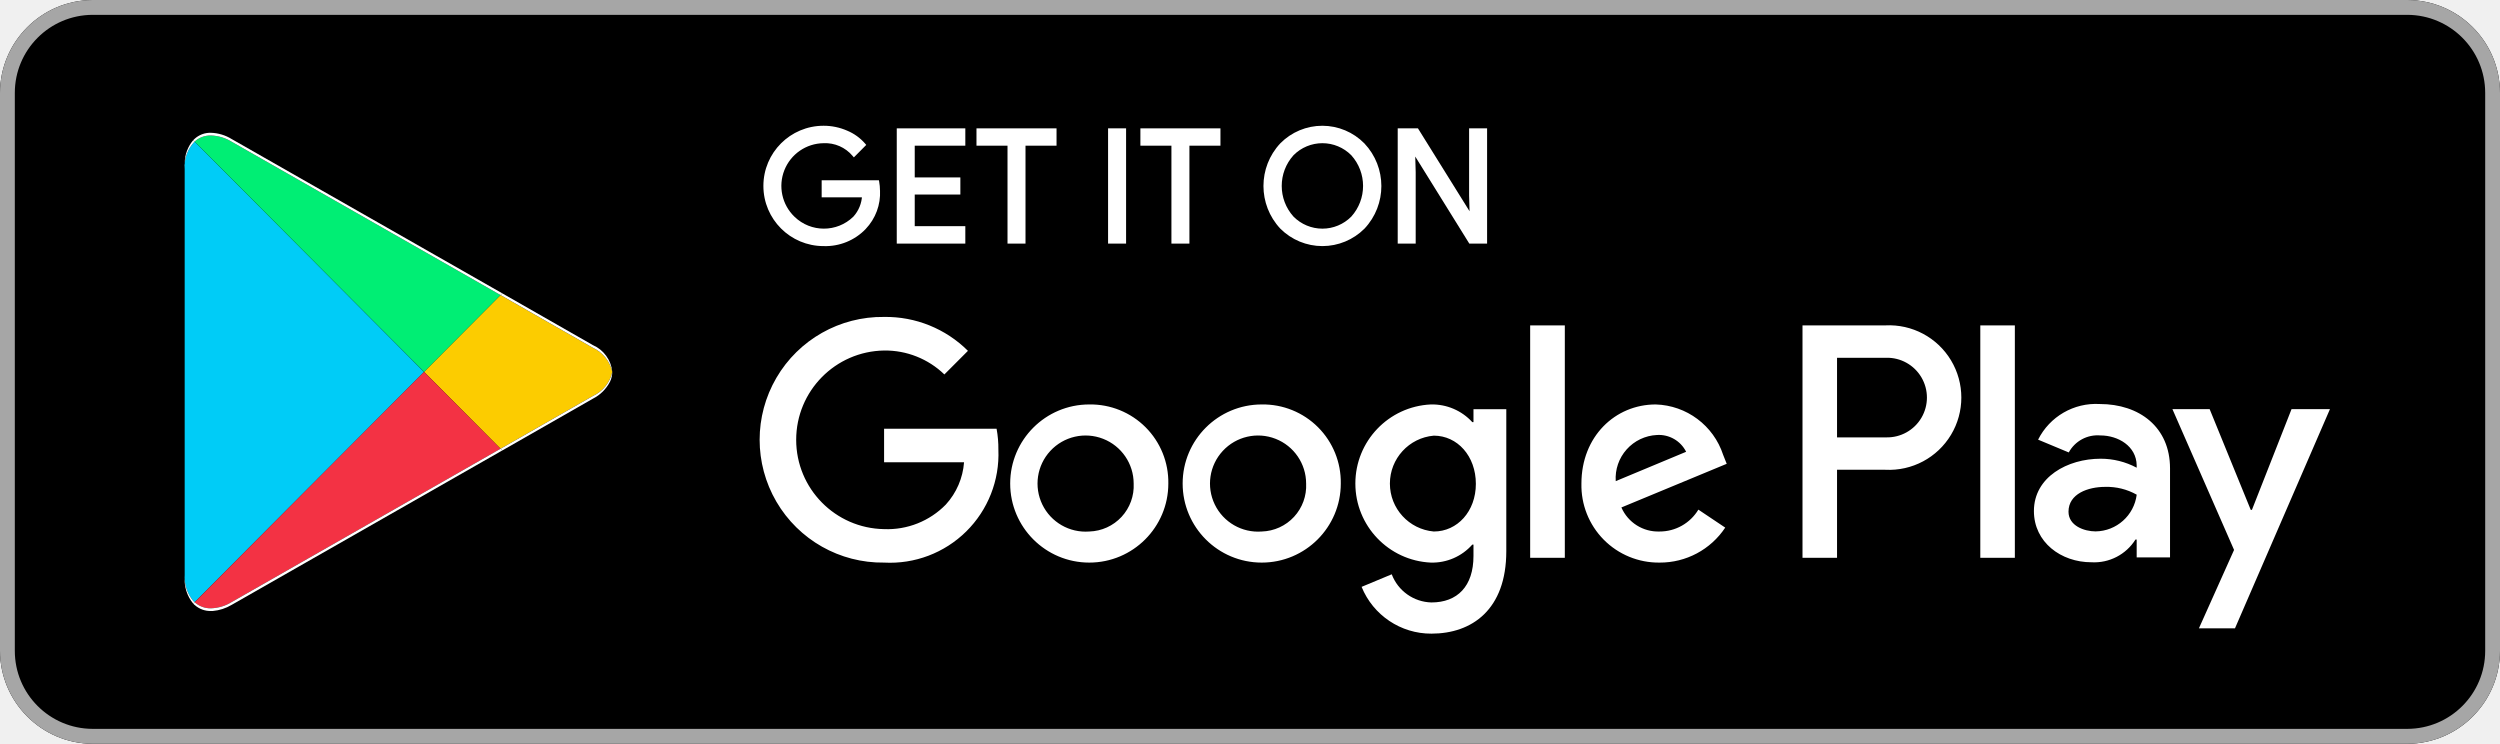
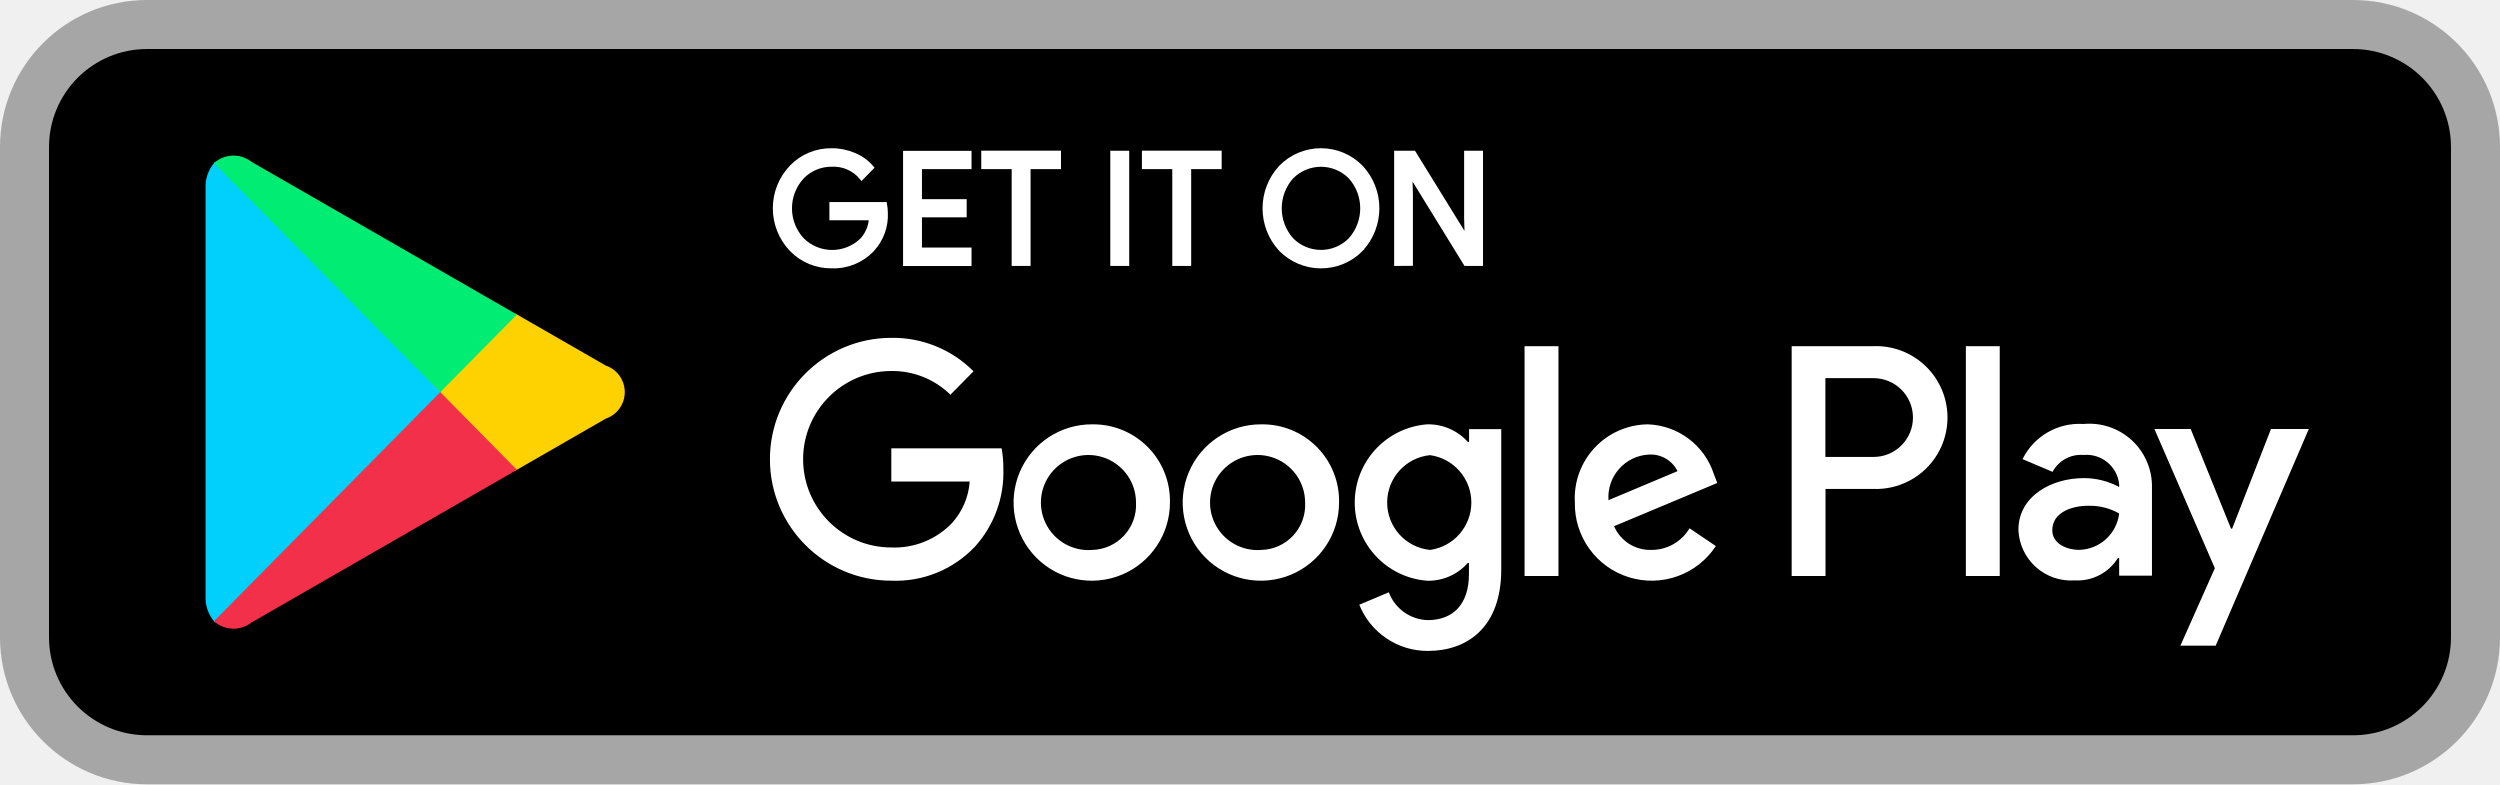
- <svg xmlns="http://www.w3.org/2000/svg" width="230.806" height="68.67" viewBox="0 0 230.806 68.67">
-   <g id="Group_115" data-name="Group 115" transform="translate(-340 -1175)">
-     <path id="Path_147" data-name="Path 147" d="M562.258,1243.67H348.548a8.6,8.6,0,0,1-8.548-8.59v-51.5a8.589,8.589,0,0,1,8.548-8.58h213.71a8.588,8.588,0,0,1,8.548,8.58v51.5A8.6,8.6,0,0,1,562.258,1243.67Z" />
-     <path id="Path_148" data-name="Path 148" d="M562.258,1175H348.548a8.589,8.589,0,0,0-8.548,8.58v51.5a8.6,8.6,0,0,0,8.548,8.59h213.71a8.6,8.6,0,0,0,8.548-8.59v-51.5A8.588,8.588,0,0,0,562.258,1175Zm0,1.37a7.207,7.207,0,0,1,7.181,7.21v51.5a7.2,7.2,0,0,1-7.181,7.21H348.548a7.2,7.2,0,0,1-7.18-7.21v-51.5a7.207,7.207,0,0,1,7.18-7.21Z" fill="#a6a6a6" />
-     <path id="Path_149" data-name="Path 149" d="M421.07,1192.58a4.653,4.653,0,0,1-1.274,3.44,4.952,4.952,0,0,1-3.768,1.53,5.38,5.38,0,1,1,0-10.76,5.236,5.236,0,0,1,2.106.43,4.249,4.249,0,0,1,1.6,1.15l-.9.9a3.469,3.469,0,0,0-2.808-1.22,3.869,3.869,0,0,0-2.8,1.15,4.322,4.322,0,0,0,0,5.94,4.078,4.078,0,0,0,5.667-.01,3.242,3.242,0,0,0,.86-2.09h-3.725v-1.23H421A4.34,4.34,0,0,1,421.07,1192.58Z" fill="#fff" />
-     <path id="Path_150" data-name="Path 150" d="M421.07,1192.58H420.9a4.488,4.488,0,0,1-1.223,3.32h0a4.794,4.794,0,0,1-3.645,1.48,5.245,5.245,0,0,1-3.655-8.92,4.941,4.941,0,0,1,3.655-1.5,5.076,5.076,0,0,1,2.038.42,4.011,4.011,0,0,1,1.541,1.1l.131-.11-.121-.12-.9.9.121.12.132-.11a3.655,3.655,0,0,0-2.94-1.28,4.073,4.073,0,0,0-2.92,1.19,4.5,4.5,0,0,0,0,6.19,4.246,4.246,0,0,0,5.906-.01,3.4,3.4,0,0,0,.909-2.19l.016-.19H416.2v-.89H421v-.17l-.169.03a4.184,4.184,0,0,1,.069.74h.342a4.492,4.492,0,0,0-.074-.8l-.025-.14h-5.285v1.58h3.9v-.18l-.17-.01a3.106,3.106,0,0,1-.811,1.98,3.9,3.9,0,0,1-5.427,0,3.945,3.945,0,0,1,2.683-6.79,3.3,3.3,0,0,1,2.677,1.17l.121.14,1.033-1.04.11-.11-.1-.12a4.467,4.467,0,0,0-1.668-1.2,5.4,5.4,0,0,0-2.173-.45,5.555,5.555,0,0,0,0,11.11,5.148,5.148,0,0,0,3.892-1.58l-.124-.12.121.12a4.806,4.806,0,0,0,1.324-3.56Z" fill="#fff" />
-     <path id="Path_151" data-name="Path 151" d="M428.951,1188.28h-4.672v3.27h4.213v1.24h-4.213v3.26h4.672v1.27h-5.989v-10.3h5.989Z" fill="#fff" />
-     <path id="Path_152" data-name="Path 152" d="M428.95,1188.28v-.17h-4.842v3.61h4.213v.89h-4.213v3.61h4.672v.93h-5.647v-9.96h5.647v1.09h.17v0h.171v-1.43h-6.33v10.64h6.33v-1.61H424.45v-2.92h4.213v-1.58H424.45v-2.93h4.671v-.17Z" fill="#fff" />
-     <path id="Path_153" data-name="Path 153" d="M434.509,1197.32H433.19v-9.04h-2.865v-1.26h7.049v1.26h-2.865Z" fill="#fff" />
-     <path id="Path_154" data-name="Path 154" d="M434.509,1197.32v-.17h-1.148v-9.04H430.5v-.92H437.2v.92h-2.865v9.21h.171v0h.171v-8.87h2.865v-1.6h-7.391v1.6h2.865v9.04h1.661v-.17Z" fill="#fff" />
-     <path id="Path_155" data-name="Path 155" d="M442.474,1197.32v-10.3h1.318v10.3Z" fill="#fff" />
-     <path id="Path_156" data-name="Path 156" d="M442.474,1197.32h.171v-10.13h.976v9.96h-1.147v.17h0v.17h1.489v-10.64H442.3v10.64h.171Z" fill="#fff" />
-     <path id="Path_157" data-name="Path 157" d="M449.639,1197.32H448.32v-9.04h-2.865v-1.26H452.5v1.26h-2.865Z" fill="#fff" />
-     <path id="Path_158" data-name="Path 158" d="M449.639,1197.32v-.17h-1.148v-9.04h-2.865v-.92h6.707v.92h-2.865v9.21h.171v0h.171v-8.87h2.865v-1.6h-7.391v1.6h2.865v9.04h1.661v-.17Z" fill="#fff" />
-     <path id="Path_159" data-name="Path 159" d="M459.3,1195.12a3.927,3.927,0,0,0,5.573,0,4.4,4.4,0,0,0,0-5.91,3.927,3.927,0,0,0-5.573,0,4.4,4.4,0,0,0,0,5.91Zm6.548.87a5.312,5.312,0,0,1-7.521,0,5.584,5.584,0,0,1,0-7.64,5.305,5.305,0,0,1,7.515,0,5.574,5.574,0,0,1,.006,7.64Z" fill="#fff" />
-     <path id="Path_160" data-name="Path 160" d="M459.3,1195.12l-.121.12a4.1,4.1,0,0,0,5.816,0,4.568,4.568,0,0,0,0-6.15,4.1,4.1,0,0,0-5.816,0,4.571,4.571,0,0,0,0,6.15l.121-.12.122-.12a4.232,4.232,0,0,1,0-5.67,3.754,3.754,0,0,1,5.33,0,4.232,4.232,0,0,1,0,5.67,3.754,3.754,0,0,1-5.33,0Zm6.548.87-.122-.12a5.139,5.139,0,0,1-7.277,0l0-.01,0,.01a5.413,5.413,0,0,1,0-7.4,5.13,5.13,0,0,1,7.27,0,5.4,5.4,0,0,1,.007,7.4l.122.12.123.12a5.733,5.733,0,0,0-.007-7.87,5.445,5.445,0,0,0-7.76-.01h0a5.758,5.758,0,0,0,0,7.88h0a5.489,5.489,0,0,0,7.767,0Z" fill="#fff" />
-     <path id="Path_161" data-name="Path 161" d="M469.209,1197.32v-10.3h1.6l4.985,8.01h.057l-.057-1.99v-6.02h1.319v10.3h-1.376l-5.216-8.4h-.056l.056,1.98v6.42Z" fill="#fff" />
-     <path id="Path_162" data-name="Path 162" d="M469.21,1197.32h.171v-10.13h1.338l4.985,8.01h.327l-.061-2.16v-5.85h.977v9.96h-1.11l-5.216-8.41h-.327l.062,2.16v6.25H469.21v.17h0v.17H470.7v-6.59l-.056-1.99-.171.01v.17h.056v-.17l-.144.09,5.265,8.48h1.642v-10.64h-1.661v6.2l.057,1.98h.171v-.17H475.8v.17l.145-.09-5.036-8.09h-1.869v10.64h.171Z" fill="#fff" />
-     <path id="Path_163" data-name="Path 163" d="M522.826,1226.5h3.19v-21.46h-3.19Zm28.735-13.73-3.657,9.3h-.11l-3.795-9.3h-3.437l5.692,13-3.245,7.24h3.329l8.77-20.24Zm-18.092,11.29c-1.047,0-2.5-.52-2.5-1.82,0-1.66,1.815-2.29,3.382-2.29a5.61,5.61,0,0,1,2.915.72A3.875,3.875,0,0,1,533.469,1224.06Zm.384-11.76a5.979,5.979,0,0,0-5.691,3.29l2.831,1.18a3.029,3.029,0,0,1,2.915-1.57c1.65,0,3.327.99,3.355,2.76v.22a7.046,7.046,0,0,0-3.328-.83c-3.051,0-6.159,1.69-6.159,4.83,0,2.88,2.5,4.73,5.306,4.73a4.5,4.5,0,0,0,4.071-2.1h.11v1.65h3.079v-8.22C540.342,1214.43,537.51,1212.3,533.853,1212.3Zm-19.716,3.08H509.6v-7.35h4.537a3.676,3.676,0,1,1,0,7.35Zm-.082-10.34h-7.644v21.46H509.6v-8.13h4.455a6.674,6.674,0,1,0,0-13.33Zm-41.683,19.03a4.442,4.442,0,0,1,0-8.85c2.176,0,3.883,1.88,3.883,4.45C476.255,1222.21,474.548,1224.07,472.372,1224.07Zm3.663-10.1h-.11a5.021,5.021,0,0,0-3.829-1.63,7.308,7.308,0,0,0,0,14.6,4.933,4.933,0,0,0,3.829-1.66h.11v1.05c0,2.8-1.487,4.29-3.884,4.29a4.025,4.025,0,0,1-3.663-2.6l-2.782,1.16a6.93,6.93,0,0,0,6.445,4.32c3.746,0,6.914-2.22,6.914-7.61v-13.11h-3.03Zm5.233,12.53h3.2v-21.46h-3.2Zm7.9-7.08a4,4,0,0,1,3.8-4.26,2.817,2.817,0,0,1,2.7,1.55Zm9.916-2.43a6.755,6.755,0,0,0-6.225-4.65c-3.746,0-6.858,2.96-6.858,7.3a7.131,7.131,0,0,0,7.216,7.3,7.222,7.222,0,0,0,6.06-3.23l-2.479-1.66a4.166,4.166,0,0,1-3.581,2.02,3.7,3.7,0,0,1-3.526-2.22l9.723-4.03Zm-77.463-2.41v3.1h7.382a6.5,6.5,0,0,1-1.68,3.9,7.536,7.536,0,0,1-5.7,2.27,8.246,8.246,0,0,1,0-16.49,7.867,7.867,0,0,1,5.564,2.21l2.176-2.18a10.741,10.741,0,0,0-7.74-3.13,11.341,11.341,0,1,0,0,22.68,10.014,10.014,0,0,0,10.55-10.42,10.09,10.09,0,0,0-.166-1.94Zm18.942,9.49a4.438,4.438,0,1,1,4.1-4.43A4.221,4.221,0,0,1,440.568,1224.07Zm0-11.73a7.3,7.3,0,1,0,7.3,7.3A7.182,7.182,0,0,0,440.568,1212.34Zm15.922,11.73a4.438,4.438,0,1,1,4.1-4.43A4.221,4.221,0,0,1,456.49,1224.07Zm0-11.73a7.3,7.3,0,1,0,7.3,7.3A7.181,7.181,0,0,0,456.49,1212.34Z" fill="#fff" />
-     <path id="Path_164" data-name="Path 164" d="M357.968,1230.6l-.127-.12a3.45,3.45,0,0,1-.791-2.41V1190.6a3.306,3.306,0,0,1,.916-2.53l21.183,21.27Zm-.918-40.26c0-.09,0-.18.007-.28C357.053,1190.15,357.05,1190.25,357.05,1190.34Zm.007-.28h0Zm0-.01Z" fill="#00ccf7" />
-     <path id="Path_165" data-name="Path 165" d="M386.209,1216.68l.161-.09,8.365-4.78a3.613,3.613,0,0,0,1.594-1.59,3.608,3.608,0,0,1-1.594,1.59l-8.365,4.78Zm0-.25-7.062-7.1,7.061-7.09,8.525,4.87a3.179,3.179,0,0,1,1.792,2.22v.01a3.179,3.179,0,0,1-1.792,2.22Z" fill="#fccc00" />
-     <path id="Path_166" data-name="Path 166" d="M359.478,1231.41a2.172,2.172,0,0,1-1.51-.56h0a2.177,2.177,0,0,0,1.512.56h0Zm0-.25a2.174,2.174,0,0,1-1.511-.56h0l21.181-21.27,7.062,7.1-24.817,14.15A3.838,3.838,0,0,1,359.479,1231.16Zm-1.517-.31a1.036,1.036,0,0,1-.11-.11Z" fill="#f33244" />
-     <path id="Path_167" data-name="Path 167" d="M379.149,1209.33l-21.183-21.26a2.173,2.173,0,0,1,1.51-.56,3.85,3.85,0,0,1,1.918.58l24.816,14.15Zm7.221-7.25-24.976-14.24a3.85,3.85,0,0,0-1.918-.58h0a3.841,3.841,0,0,1,1.916.58Z" fill="#00ee74" />
-     <path id="Path_168" data-name="Path 168" d="M359.636,1231.41a4.137,4.137,0,0,0,1.758-.57l24.815-14.16-24.815,14.16A4.137,4.137,0,0,1,359.636,1231.41Zm-1.668-.56h0Zm-.116-.11-.011-.01h0S357.849,1230.74,357.852,1230.74Z" />
-     <path id="Path_169" data-name="Path 169" d="M386.209,1216.68l.161-.09Z" fill="#fff" />
-     <path id="Path_170" data-name="Path 170" d="M359.48,1231.41a2.177,2.177,0,0,1-1.512-.56h-.006l-.11-.11s-.007-.01-.011-.01l.127-.13a2.174,2.174,0,0,0,1.511.56,3.838,3.838,0,0,0,1.915-.58l24.817-14.15.159.16-.161.09-24.815,14.16a4.137,4.137,0,0,1-1.758.57Z" fill="#fff" />
-     <path id="Path_171" data-name="Path 171" d="M357.841,1230.73a3.45,3.45,0,0,1-.791-2.41h0a3.45,3.45,0,0,0,.791,2.41Z" />
-     <path id="Path_172" data-name="Path 172" d="M357.841,1230.73a3.45,3.45,0,0,1-.791-2.41v-.25a3.45,3.45,0,0,0,.791,2.41l.127.12Z" fill="#fff" />
-     <path id="Path_173" data-name="Path 173" d="M357.841,1230.73l.127-.13h0Z" fill="#fff" />
-     <path id="Path_174" data-name="Path 174" d="M396.329,1210.22a2.094,2.094,0,0,0,.2-.88h0A2.129,2.129,0,0,1,396.329,1210.22Z" />
-     <path id="Path_175" data-name="Path 175" d="M386.37,1216.59l-.159-.16,8.524-4.87a3.179,3.179,0,0,0,1.792-2.22,2.094,2.094,0,0,1-.2.88,3.613,3.613,0,0,1-1.594,1.59Z" fill="#fff" />
-     <path id="Path_176" data-name="Path 176" d="M396.527,1209.33h0a3.015,3.015,0,0,0-1.792-2.47l-8.365-4.78h0l8.365,4.78A3.007,3.007,0,0,1,396.527,1209.33Z" fill="#404040" />
-     <path id="Path_177" data-name="Path 177" d="M396.527,1209.33a3.2,3.2,0,0,0-1.792-2.22l-8.525-4.87.159-.16h0l8.365,4.78A3.015,3.015,0,0,1,396.527,1209.33Z" fill="#fff" />
-     <path id="Path_178" data-name="Path 178" d="M357.05,1190.34Zm.007-.28Zm0,0v0Zm0-.01c.1-1.77,1.054-2.79,2.4-2.79a2.138,2.138,0,0,0-1.5.56h0c-.042.04-.082.08-.122.12A3.282,3.282,0,0,0,357.058,1190.05Z" fill="#404040" />
-     <path id="Path_179" data-name="Path 179" d="M357.05,1190.6v-.26h0c0-.09,0-.19.007-.28h0v-.01h0a3.282,3.282,0,0,1,.783-2.11l.125.13A3.306,3.306,0,0,0,357.05,1190.6Zm.913-2.78h0Z" fill="#fff" />
-     <path id="Path_180" data-name="Path 180" d="M386.21,1202.24l-24.816-14.15a3.85,3.85,0,0,0-1.918-.58,2.173,2.173,0,0,0-1.51.56l-.125-.13c.04-.04.08-.08.122-.12h0a2.138,2.138,0,0,1,1.5-.56h.013a3.85,3.85,0,0,1,1.918.58l24.976,14.24h0Z" fill="#fff" />
+ <svg xmlns="http://www.w3.org/2000/svg" width="102" height="32" viewBox="0 0 102 32">
+   <g id="Group_109" data-name="Group 109" transform="translate(-178 -60)">
+     <g id="Group_108" data-name="Group 108" transform="translate(20 -470)">
+       <path id="Path_196" data-name="Path 196" d="M159,536a5,5,0,0,1,5-5h90a5,5,0,0,1,5,5v20a5,5,0,0,1-5,5H164a5,5,0,0,1-5-5Z" />
+       <path id="Path_197" data-name="Path 197" d="M209.471,547.313a3.19,3.19,0,1,0,3.163,3.19A3.125,3.125,0,0,0,209.471,547.313Zm0,5.124a1.94,1.94,0,1,1,1.778-1.933A1.835,1.835,0,0,1,209.471,552.437Zm-6.9-5.124a3.19,3.19,0,1,0,3.163,3.19A3.125,3.125,0,0,0,202.572,547.313Zm0,5.124a1.94,1.94,0,1,1,1.778-1.933A1.835,1.835,0,0,1,202.572,552.437Zm-8.206-4.144v1.353h3.2a2.834,2.834,0,0,1-.728,1.7,3.254,3.254,0,0,1-2.47.991,3.6,3.6,0,0,1,0-7.2,3.383,3.383,0,0,1,2.41.967l.943-.955a4.634,4.634,0,0,0-3.353-1.365,4.954,4.954,0,1,0,0,9.908,4.444,4.444,0,0,0,3.412-1.39,4.506,4.506,0,0,0,1.158-3.166,4.446,4.446,0,0,0-.072-.845h-4.5Zm33.561,1.051a2.935,2.935,0,0,0-2.7-2.031,3.015,3.015,0,0,0-2.972,3.19,3.134,3.134,0,0,0,5.753,1.776l-1.074-.725a1.794,1.794,0,0,1-1.552.882,1.6,1.6,0,0,1-1.527-.967l4.212-1.764Zm-4.3,1.063a1.74,1.74,0,0,1,1.647-1.861,1.221,1.221,0,0,1,1.17.677Zm-3.424,3.093h1.383v-9.376h-1.383Zm-2.269-5.473h-.047a2.17,2.17,0,0,0-1.659-.714,3.2,3.2,0,0,0,0,6.381,2.138,2.138,0,0,0,1.659-.725h.047v.459c0,1.22-.644,1.873-1.682,1.873a1.745,1.745,0,0,1-1.587-1.136l-1.205.508a3,3,0,0,0,2.792,1.885c1.623,0,3-.967,3-3.323v-5.727h-1.313v.519Zm-1.586,4.41a1.943,1.943,0,0,1,0-3.867,1.952,1.952,0,0,1,0,3.867Zm18.06-8.313H231.1V553.5h1.381v-3.552h1.93a2.915,2.915,0,1,0,0-5.824Zm.035,4.519h-1.966v-3.214h1.966a1.607,1.607,0,1,1,0,3.214Zm8.543-1.346a2.588,2.588,0,0,0-2.466,1.435l1.226.519a1.306,1.306,0,0,1,1.263-.688,1.336,1.336,0,0,1,1.454,1.206v.1a3.031,3.031,0,0,0-1.442-.362c-1.322,0-2.669.736-2.669,2.111a2.149,2.149,0,0,0,2.3,2.062,1.942,1.942,0,0,0,1.763-.917h.048v.724H245.8v-3.6A2.553,2.553,0,0,0,242.99,547.3Zm-.168,5.138c-.452,0-1.084-.229-1.084-.8,0-.724.787-1,1.466-1a2.439,2.439,0,0,1,1.263.314A1.684,1.684,0,0,1,242.822,552.435Zm7.839-4.933-1.584,4.065h-.047l-1.645-4.065H245.9l2.466,5.681-1.406,3.16H248.4l3.8-8.841Zm-12.449,6h1.382v-9.376h-1.382Z" fill="#fff" />
+       <path id="Path_198" data-name="Path 198" d="M194.124,538.682a2.044,2.044,0,0,1-.551,1.5,2.141,2.141,0,0,1-1.633.666,2.226,2.226,0,0,1-1.636-.675,2.42,2.42,0,0,1,0-3.349,2.223,2.223,0,0,1,1.636-.676,2.274,2.274,0,0,1,.912.188,1.844,1.844,0,0,1,.695.5l-.391.4a1.492,1.492,0,0,0-1.217-.534,1.68,1.68,0,0,0-1.214.5,1.9,1.9,0,0,0,0,2.595,1.754,1.754,0,0,0,2.456,0,1.422,1.422,0,0,0,.372-.911h-1.614v-.541h2.154A1.845,1.845,0,0,1,194.124,538.682Z" fill="#fff" />
+       <path id="Path_199" data-name="Path 199" d="M197.539,536.8h-2.023v1.426h1.825v.541h-1.825V540.2h2.023v.554h-2.594v-4.5h2.594Z" fill="#fff" />
+       <path id="Path_200" data-name="Path 200" d="M199.947,540.75h-.571V536.8h-1.241v-.553h3.054v.553h-1.242Z" fill="#fff" />
+       <path id="Path_201" data-name="Path 201" d="M203.4,540.75v-4.5h.572v4.5Z" fill="#fff" />
+       <path id="Path_202" data-name="Path 202" d="M206.5,540.75h-.571V536.8H204.69v-.553h3.054v.553H206.5Z" fill="#fff" />
+       <path id="Path_203" data-name="Path 203" d="M213.525,540.169a2.289,2.289,0,0,1-3.258,0,2.454,2.454,0,0,1,0-3.338,2.279,2.279,0,0,1,3.255,0,2.446,2.446,0,0,1,0,3.335Zm-2.837-.378a1.694,1.694,0,0,0,2.415,0,1.935,1.935,0,0,0,0-2.583,1.7,1.7,0,0,0-2.415,0,1.938,1.938,0,0,0,0,2.583Z" fill="#fff" />
+       <path id="Path_204" data-name="Path 204" d="M214.981,540.75v-4.5h.695l2.16,3.5h.025l-.025-.867V536.25h.571v4.5h-.6l-2.26-3.671h-.024l.024.867v2.8Z" fill="#fff" />
+       <path id="Path_205" data-name="Path 205" d="M194.124,538.682a2.044,2.044,0,0,1-.551,1.5,2.141,2.141,0,0,1-1.633.666,2.226,2.226,0,0,1-1.636-.675,2.42,2.42,0,0,1,0-3.349,2.223,2.223,0,0,1,1.636-.676,2.274,2.274,0,0,1,.912.188,1.844,1.844,0,0,1,.695.5l-.391.4a1.492,1.492,0,0,0-1.217-.534,1.68,1.68,0,0,0-1.214.5,1.9,1.9,0,0,0,0,2.595,1.754,1.754,0,0,0,2.456,0,1.422,1.422,0,0,0,.372-.911h-1.614v-.541h2.154A1.845,1.845,0,0,1,194.124,538.682Z" fill="none" stroke="#fff" stroke-miterlimit="10" stroke-width="0.2" />
+       <path id="Path_206" data-name="Path 206" d="M197.539,536.8h-2.023v1.426h1.825v.541h-1.825V540.2h2.023v.554h-2.594v-4.5h2.594Z" fill="none" stroke="#fff" stroke-miterlimit="10" stroke-width="0.2" />
+       <path id="Path_207" data-name="Path 207" d="M199.947,540.75h-.571V536.8h-1.241v-.553h3.054v.553h-1.242Z" fill="none" stroke="#fff" stroke-miterlimit="10" stroke-width="0.2" />
+       <path id="Path_208" data-name="Path 208" d="M203.4,540.75v-4.5h.572v4.5Z" fill="none" stroke="#fff" stroke-miterlimit="10" stroke-width="0.2" />
+       <path id="Path_209" data-name="Path 209" d="M206.5,540.75h-.571V536.8H204.69v-.553h3.054v.553H206.5Z" fill="none" stroke="#fff" stroke-miterlimit="10" stroke-width="0.2" />
+       <path id="Path_210" data-name="Path 210" d="M213.525,540.169a2.289,2.289,0,0,1-3.258,0,2.454,2.454,0,0,1,0-3.338,2.279,2.279,0,0,1,3.255,0,2.446,2.446,0,0,1,0,3.335Zm-2.837-.378a1.694,1.694,0,0,0,2.415,0,1.935,1.935,0,0,0,0-2.583,1.7,1.7,0,0,0-2.415,0,1.938,1.938,0,0,0,0,2.583Z" fill="none" stroke="#fff" stroke-miterlimit="10" stroke-width="0.2" />
+       <path id="Path_211" data-name="Path 211" d="M214.981,540.75v-4.5h.695l2.16,3.5h.025l-.025-.867V536.25h.571v4.5h-.6l-2.26-3.671h-.024l.024.867v2.8Z" fill="none" stroke="#fff" stroke-miterlimit="10" stroke-width="0.2" />
+       <g id="Group_93" data-name="Group 93">
+         <path id="Path_212" data-name="Path 212" d="M166.73,536.654a1.515,1.515,0,0,0-.343,1.053v16.587a1.516,1.516,0,0,0,.343,1.054l.055.054,9.177-9.292v-.219l-9.177-9.292Z" fill="#00d0fb" />
+         <path id="Path_213" data-name="Path 213" d="M179.021,549.209l-3.059-3.1v-.219l3.059-3.1.069.04,3.625,2.085a1.144,1.144,0,0,1,0,2.166l-3.625,2.085Z" fill="#fed200" />
+         <g id="Group_92" data-name="Group 92">
+           <path id="Path_214" data-name="Path 214" d="M179.09,549.169,175.962,546l-9.232,9.347a1.194,1.194,0,0,0,1.54.046Z" fill="#f23049" />
+         </g>
+         <path id="Path_215" data-name="Path 215" d="M179.09,542.833l-10.82-6.225a1.194,1.194,0,0,0-1.54.046L175.962,546Z" fill="#00ec73" />
+       </g>
+       <path id="Path_216" data-name="Path 216" d="M164,532h90v-2H164Zm94,4v20h2V536Zm-4,24H164v2h90Zm-94-4V536h-2v20Zm4,4a4,4,0,0,1-4-4h-2a6,6,0,0,0,6,6Zm94-4a4,4,0,0,1-4,4v2a6,6,0,0,0,6-6Zm-4-24a4,4,0,0,1,4,4h2a6,6,0,0,0-6-6Zm-90-2a6,6,0,0,0-6,6h2a4,4,0,0,1,4-4Z" fill="#a6a6a6" />
+     </g>
  </g>
</svg>
